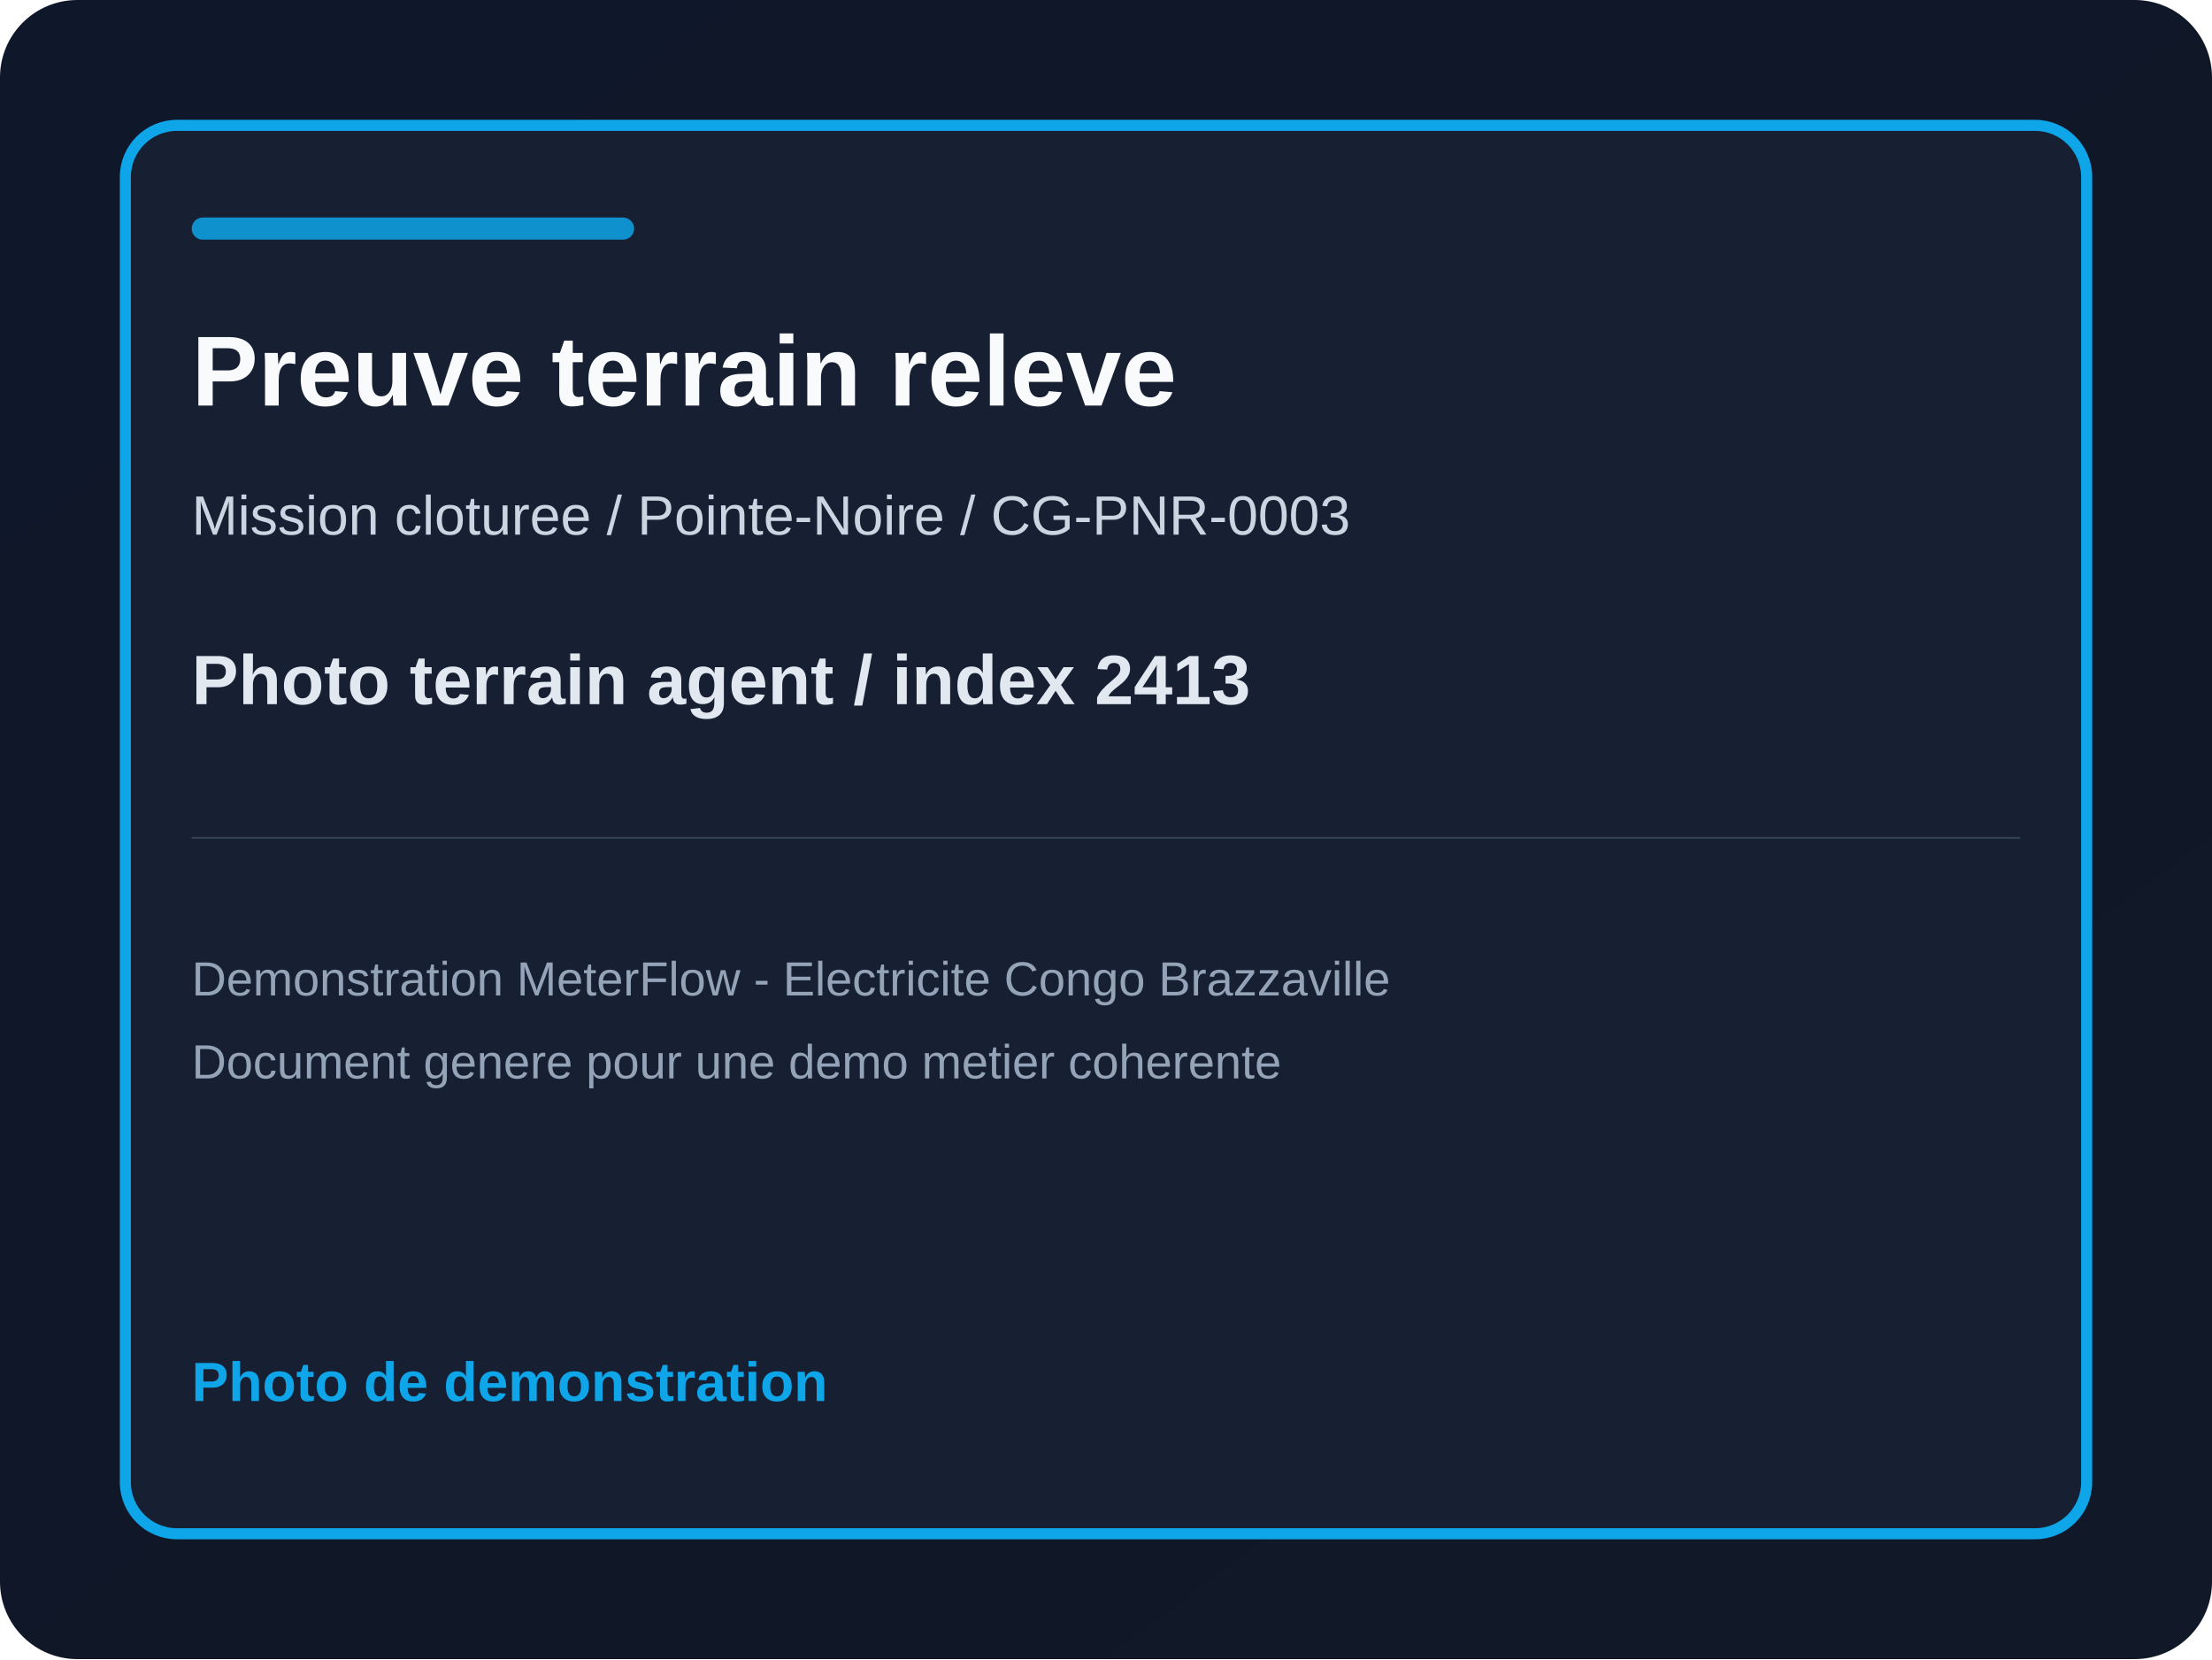
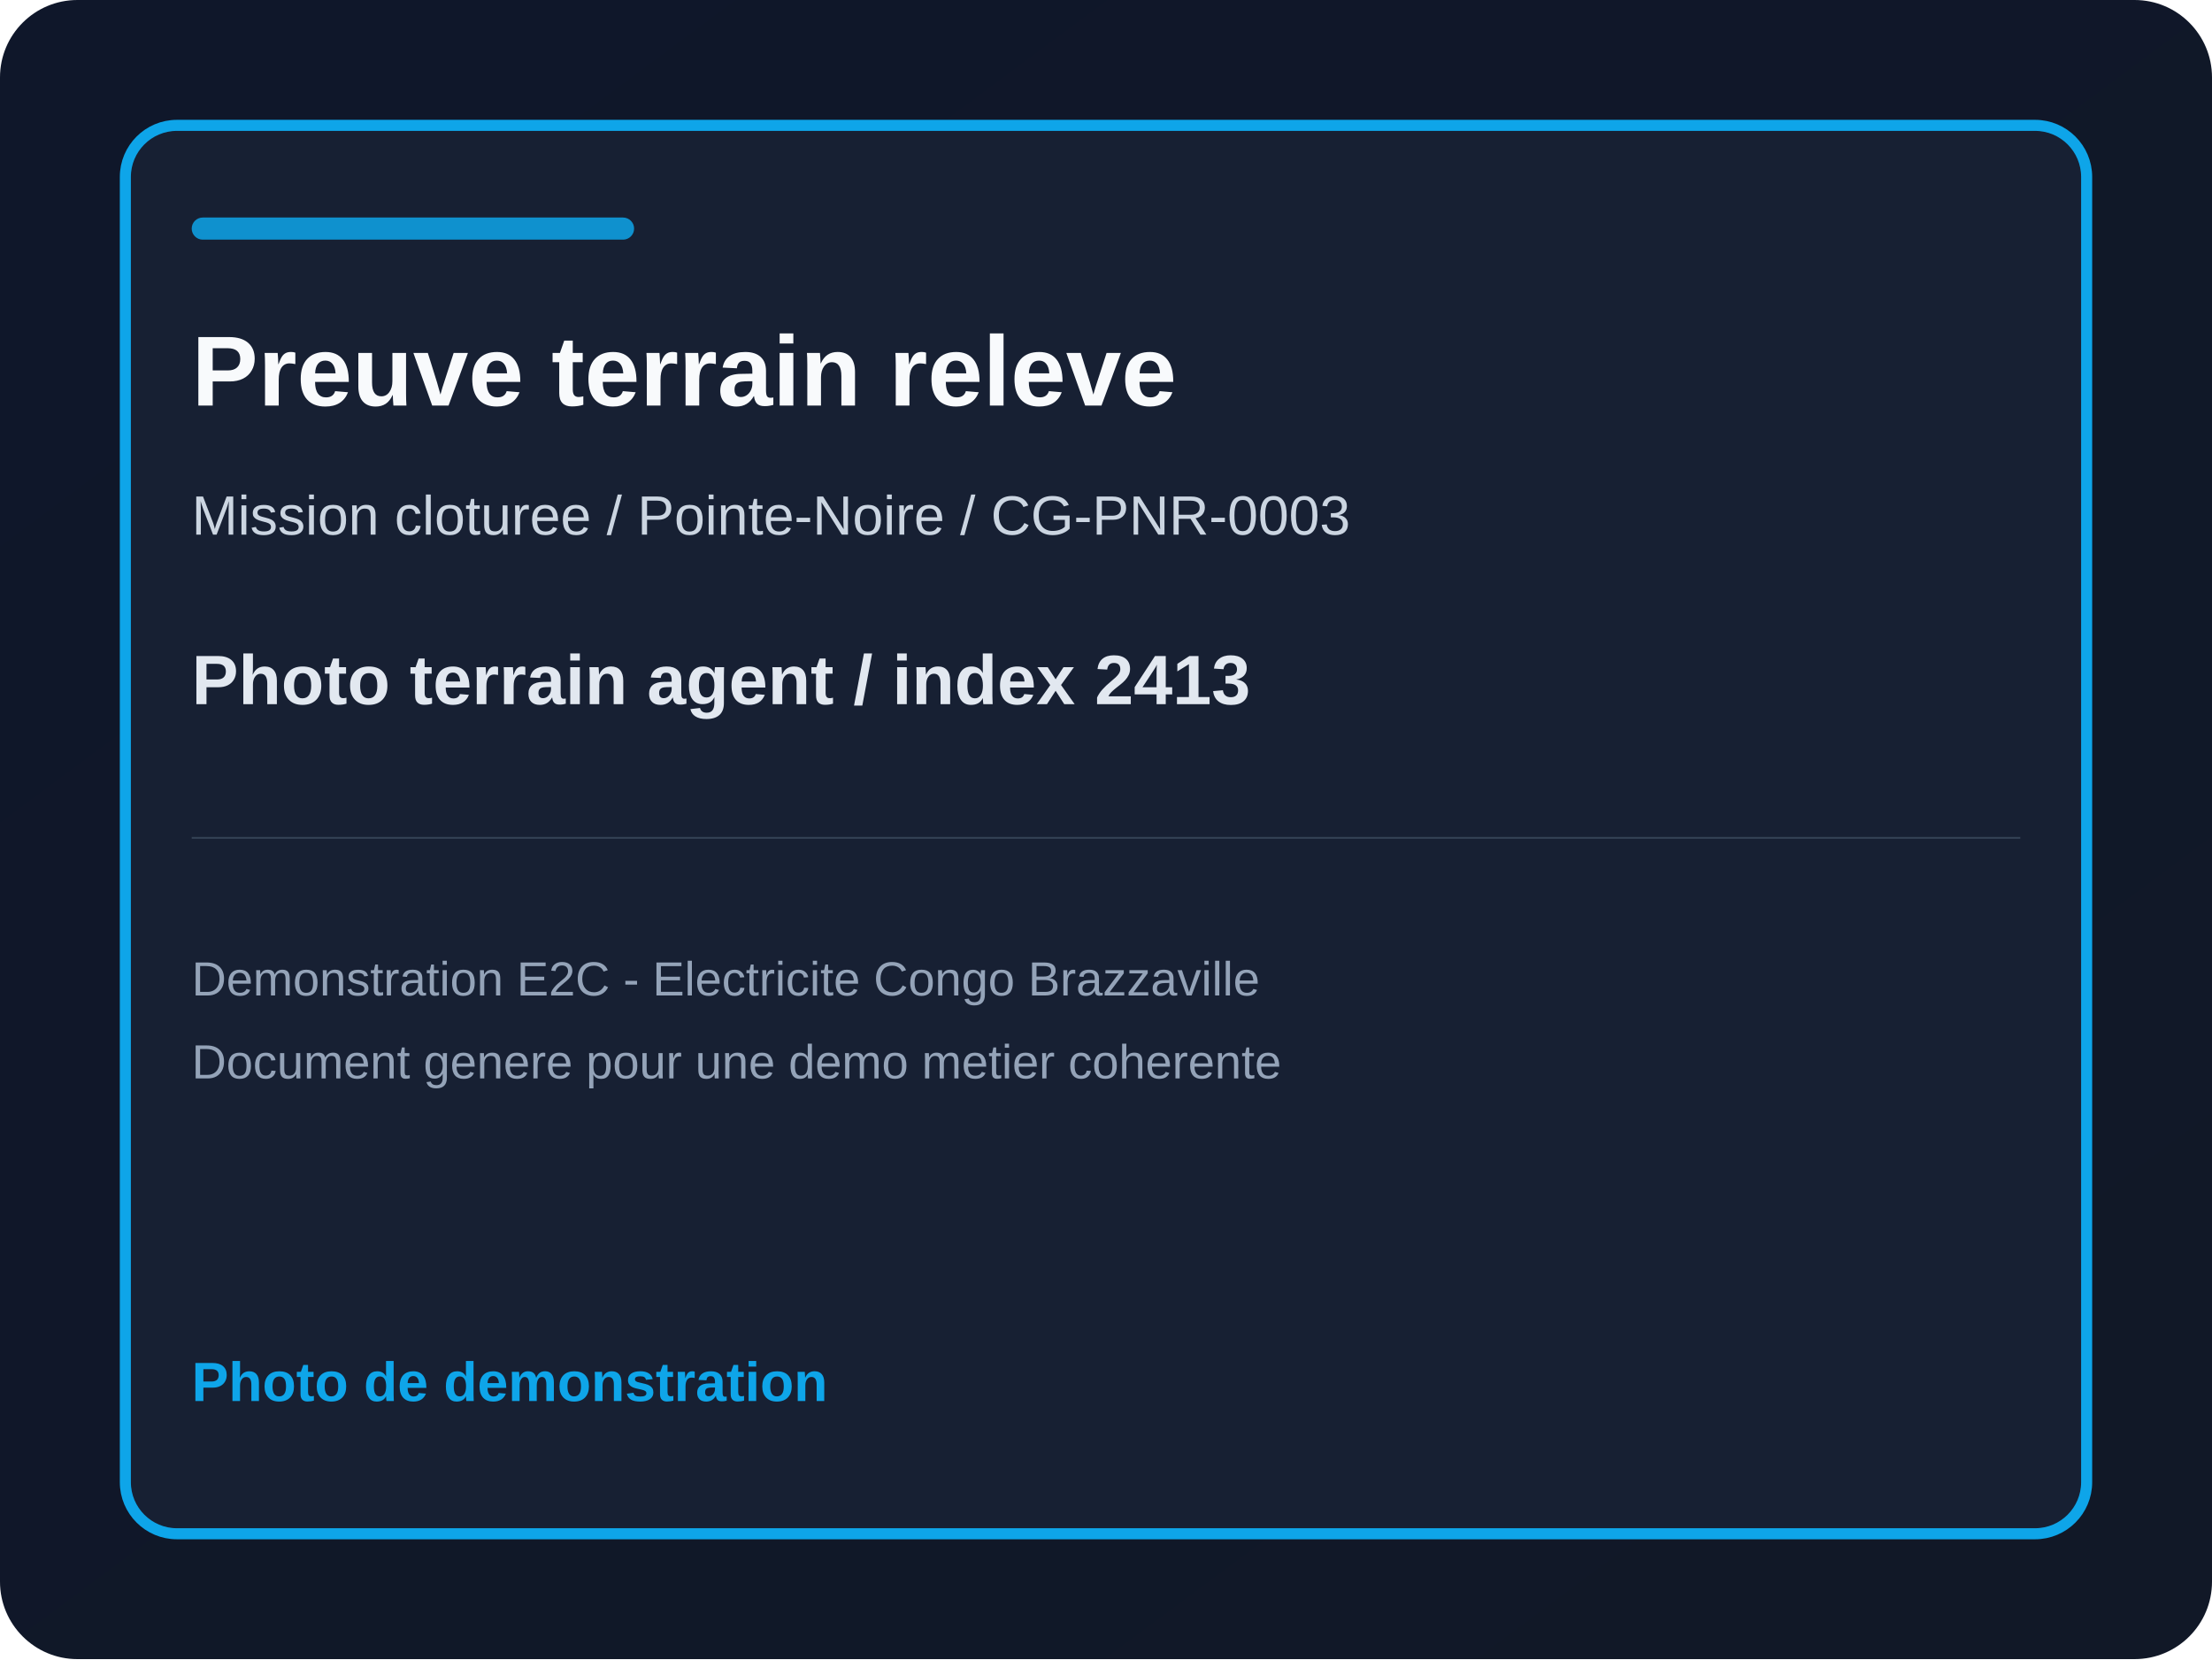
<svg xmlns="http://www.w3.org/2000/svg" width="1200" height="900" viewBox="0 0 1200 900">
  <defs>
    <linearGradient id="bg" x1="0" x2="1" y1="0" y2="1">
      <stop offset="0%" stop-color="#0f172a" />
      <stop offset="100%" stop-color="#111827" />
    </linearGradient>
  </defs>
  <rect width="1200" height="900" rx="42" fill="url(#bg)" />
  <rect x="68" y="68" width="1064" height="764" rx="28" fill="#172033" stroke="#0ea5e9" stroke-width="6" />
  <rect x="104" y="118" width="240" height="12" rx="6" fill="#0ea5e9" opacity="0.85" />
  <text x="104" y="220" fill="#f8fafc" font-family="Arial, Helvetica, sans-serif" font-size="54" font-weight="700">Preuve terrain releve</text>
  <text x="104" y="290" fill="#cbd5e1" font-family="Arial, Helvetica, sans-serif" font-size="30">Mission cloturee / Pointe-Noire / CG-PNR-0003</text>
  <text x="104" y="382" fill="#e2e8f0" font-family="Arial, Helvetica, sans-serif" font-size="38" font-weight="700">Photo terrain agent / index 2413</text>
  <rect x="104" y="454" width="992" height="1" fill="#334155" />
-   <text x="104" y="540" fill="#94a3b8" font-family="Arial, Helvetica, sans-serif" font-size="26">Demonstration MeterFlow - Electricite Congo Brazzaville</text>
+   <text x="104" y="540" fill="#94a3b8" font-family="Arial, Helvetica, sans-serif" font-size="26">Demonstration E2C - Electricite Congo Brazzaville</text>
  <text x="104" y="585" fill="#94a3b8" font-family="Arial, Helvetica, sans-serif" font-size="26">Document genere pour une demo metier coherente</text>
  <text x="104" y="760" fill="#0ea5e9" font-family="Arial, Helvetica, sans-serif" font-size="30" font-weight="700">Photo de demonstration</text>
</svg>
